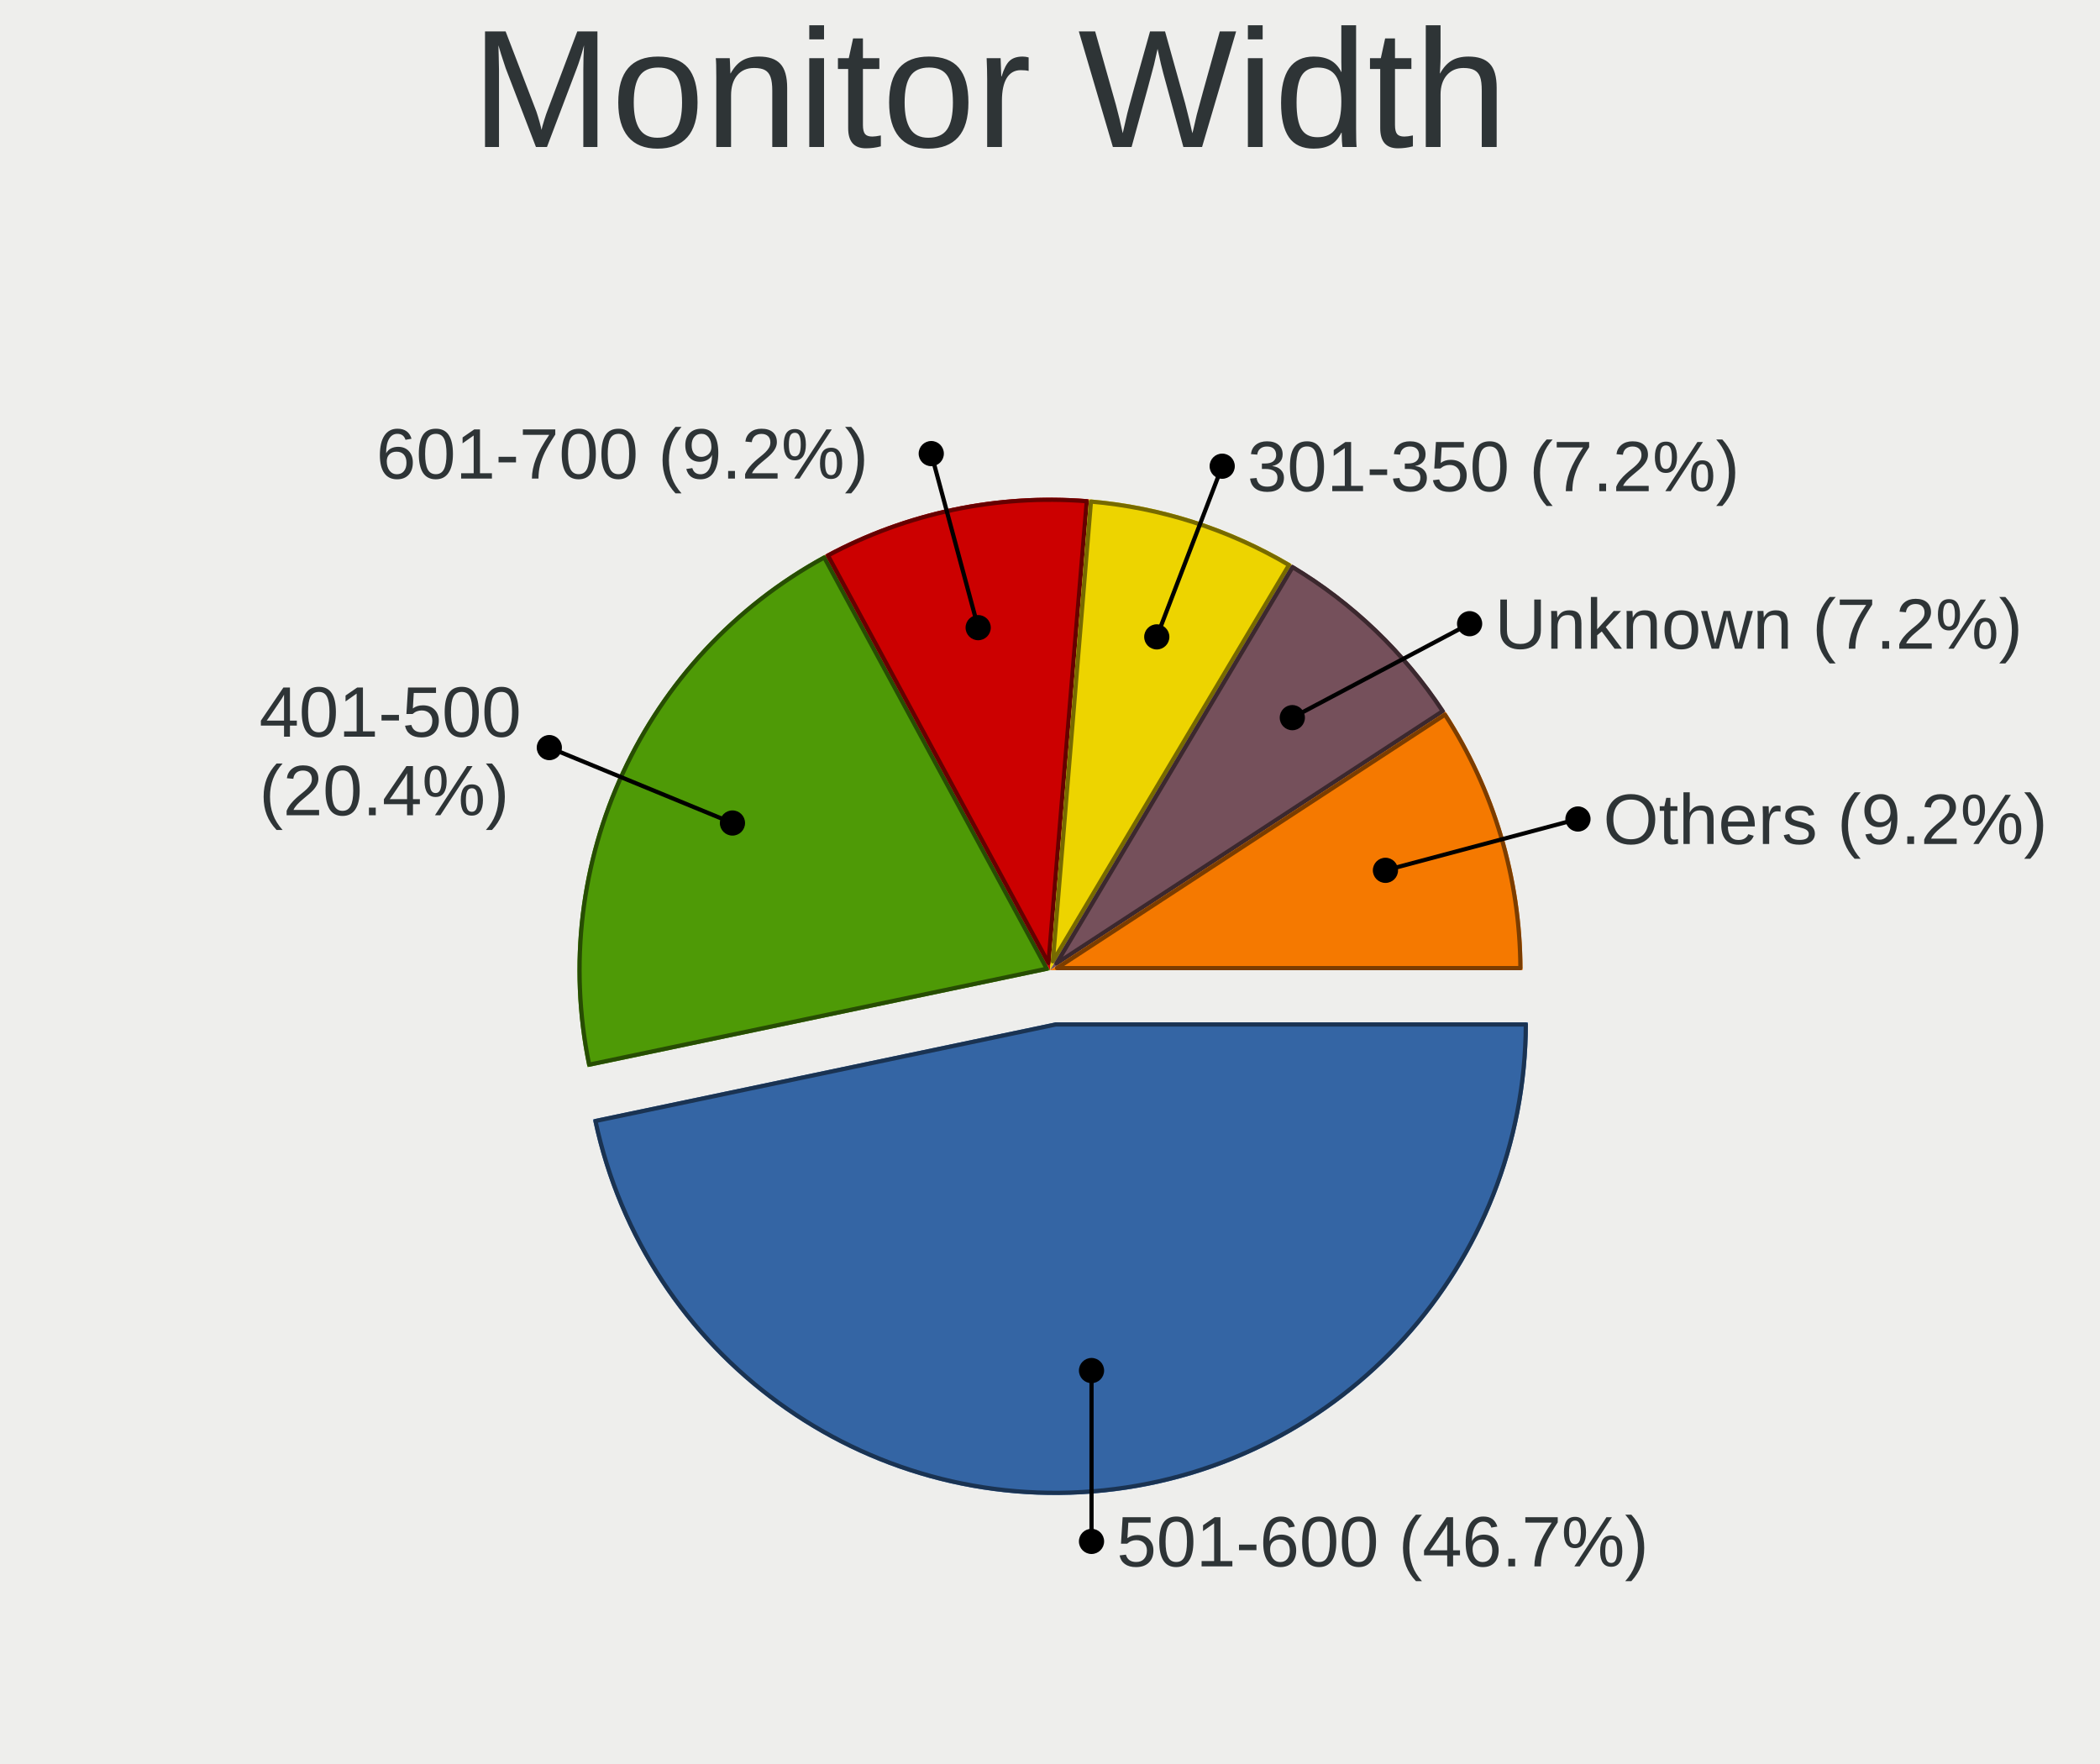
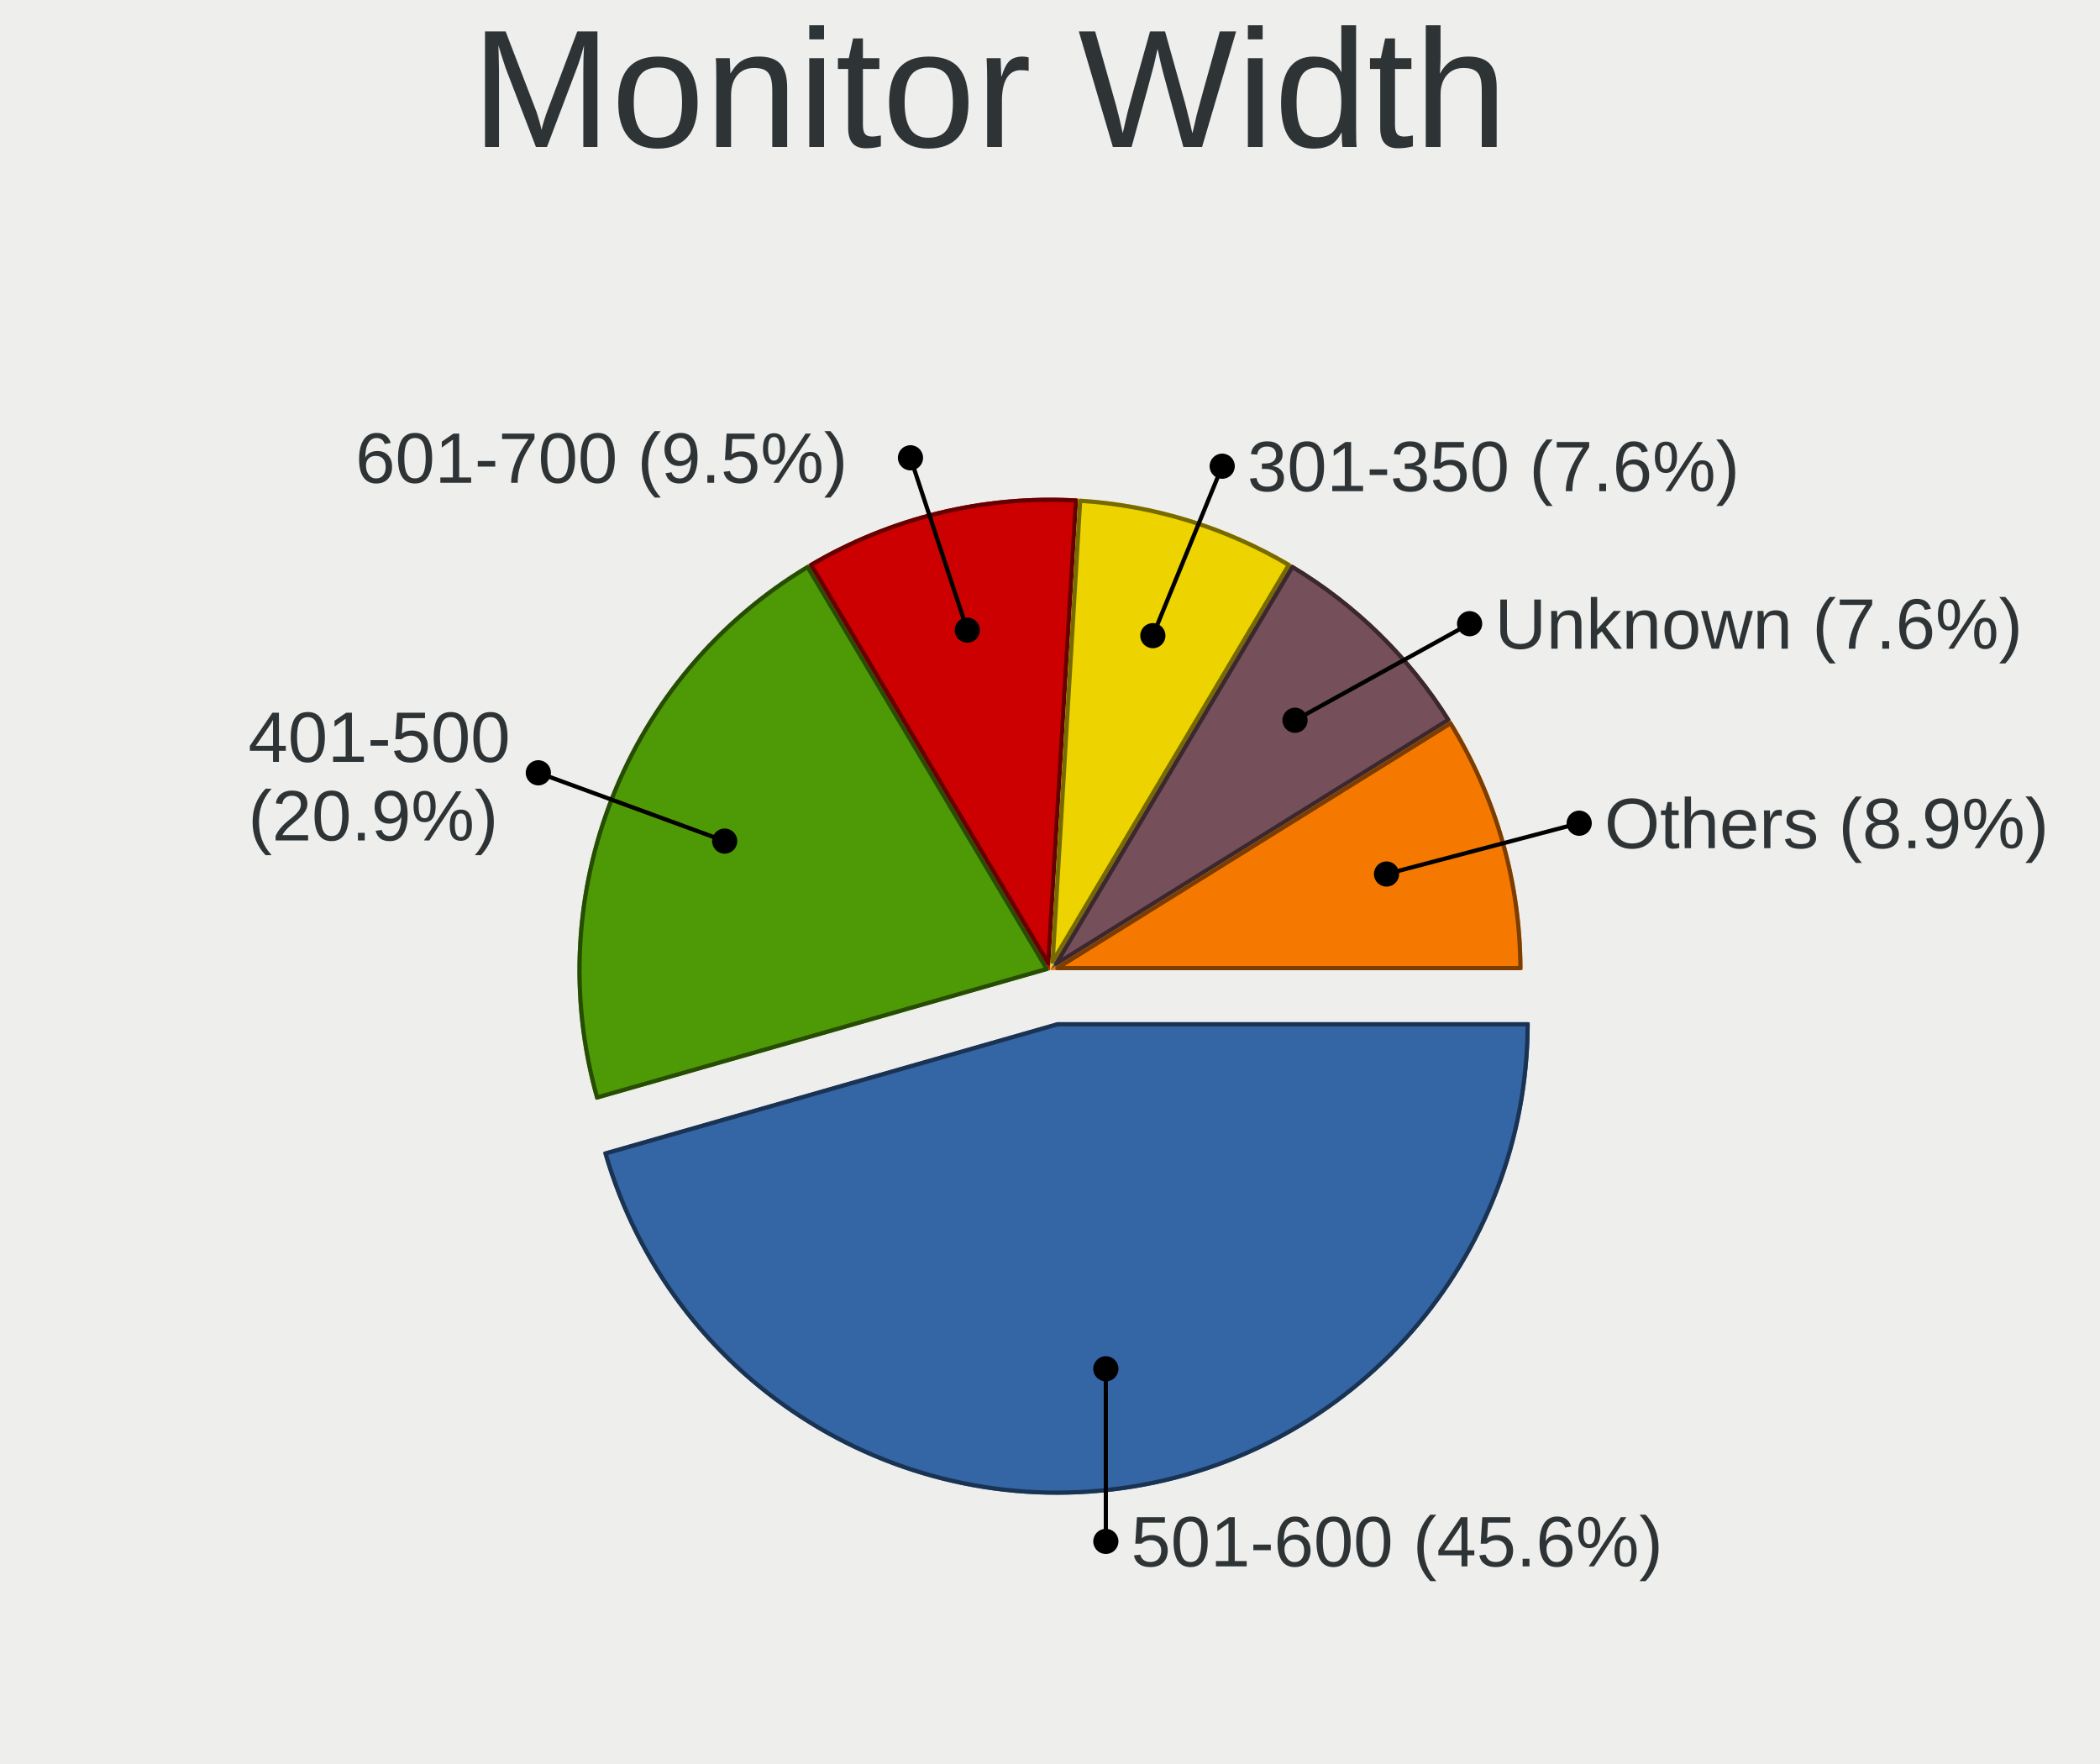
<svg xmlns="http://www.w3.org/2000/svg" width="500" height="420" version="1.0" id="ezcGraph">
  <defs />
  <g id="ezcGraphChart" color-rendering="optimizeQuality" shape-rendering="geometricPrecision" text-rendering="optimizeLegibility">
    <path d=" M 0,420 L 0,0 L 500,0 L 500,420 L 0,420 z " style="fill: #eeeeec; fill-opacity: 1.00; stroke: none;" id="ezcGraphPolygon_1" />
    <path d=" M 0,42 L 0,0 L 500,0 L 500,42 L 0,42 z " style="fill: #000000; fill-opacity: 0.00; stroke: none;" id="ezcGraphPolygon_2" />
-     <path d="M 251.29,243.43 L 363.79,243.43 A 112.50,112.50 0 0,1 141.18,266.52 z" style="fill: #3465a4; fill-opacity: 1.00; stroke: none; cursor: pointer;" id="ezcGraphCircleSector_4" />
-     <path d="M 251.34,243.93 L 363.29,243.93 A 112.00,112.00 0 0,1 141.78,266.91 z" style="fill: none; stroke: #1a3352; stroke-width: 1; stroke-opacity: 1.00; stroke-linecap: round; stroke-linejoin: round;" id="ezcGraphCircleSector_5" />
-     <path d="M 250.00,231.00 L 139.89,254.09 A 112.50,112.50 0 0,1 196.46,132.06 z" style="fill: #4e9a06; fill-opacity: 1.00; stroke: none; cursor: pointer;" id="ezcGraphCircleSector_6" />
-     <path d="M 249.24,230.65 L 140.28,253.49 A 112.00,112.00 0 0,1 196.25,132.74 z" style="fill: none; stroke: #274d03; stroke-width: 1; stroke-opacity: 1.00; stroke-linecap: round; stroke-linejoin: round;" id="ezcGraphCircleSector_7" />
-     <path d="M 250.00,231.00 L 196.46,132.06 A 112.50,112.50 0 0,1 259.29,118.88 z" style="fill: #cc0000; fill-opacity: 1.00; stroke: none; cursor: pointer;" id="ezcGraphCircleSector_8" />
-     <path d="M 249.64,229.28 L 197.13,132.26 A 112.00,112.00 0 0,1 258.75,119.34 z" style="fill: none; stroke: #660000; stroke-width: 1; stroke-opacity: 1.00; stroke-linecap: round; stroke-linejoin: round;" id="ezcGraphCircleSector_9" />
-     <path d="M 250.00,231.00 L 259.29,118.88 A 112.50,112.50 0 0,1 307.59,134.36 z" style="fill: #edd400; fill-opacity: 1.00; stroke: none; cursor: pointer;" id="ezcGraphCircleSector_10" />
-     <path d="M 250.68,228.89 L 259.75,119.42 A 112.00,112.00 0 0,1 306.90,134.53 z" style="fill: none; stroke: #776a00; stroke-width: 1; stroke-opacity: 1.00; stroke-linecap: round; stroke-linejoin: round;" id="ezcGraphCircleSector_11" />
-     <path d="M 250.00,231.00 L 307.59,134.36 A 112.50,112.50 0 0,1 344.18,169.47 z" style="fill: #75505b; fill-opacity: 1.00; stroke: none; cursor: pointer;" id="ezcGraphCircleSector_12" />
-     <path d="M 251.54,229.40 L 307.76,135.04 A 112.00,112.00 0 0,1 343.49,169.32 z" style="fill: none; stroke: #3b282e; stroke-width: 1; stroke-opacity: 1.00; stroke-linecap: round; stroke-linejoin: round;" id="ezcGraphCircleSector_13" />
-     <path d="M 250.00,231.00 L 344.18,169.47 A 112.50,112.50 0 0,1 362.50,231.00 z" style="fill: #f57900; fill-opacity: 1.00; stroke: none;" id="ezcGraphCircleSector_14" />
-     <path d="M 251.68,230.50 L 344.04,170.16 A 112.00,112.00 0 0,1 362.00,230.50 z" style="fill: none; stroke: #7b3d00; stroke-width: 1; stroke-opacity: 1.00; stroke-linecap: round; stroke-linejoin: round;" id="ezcGraphCircleSector_15" />
-     <path d=" M 232.899,149.44 L 221.729,108" style="fill: none; stroke: #000000; stroke-width: 1; stroke-opacity: 1.00; stroke-linecap: round; stroke-linejoin: round;" id="ezcGraphLine_16" />
-     <ellipse cx="232.899" cy="149.44" rx="3" ry="3" style="fill: #000000; fill-opacity: 1.00; stroke: none;" id="ezcGraphCircle_17" />
-     <ellipse cx="221.729" cy="108" rx="3" ry="3" style="fill: #000000; fill-opacity: 1.00; stroke: none;" id="ezcGraphCircle_18" />
-     <path d=" M 174.394,195.955 L 130.792,178" style="fill: none; stroke: #000000; stroke-width: 1; stroke-opacity: 1.00; stroke-linecap: round; stroke-linejoin: round;" id="ezcGraphLine_20" />
-     <ellipse cx="174.394" cy="195.955" rx="3" ry="3" style="fill: #000000; fill-opacity: 1.00; stroke: none;" id="ezcGraphCircle_21" />
-     <ellipse cx="130.792" cy="178" rx="3" ry="3" style="fill: #000000; fill-opacity: 1.00; stroke: none;" id="ezcGraphCircle_22" />
-     <path d=" M 275.424,151.639 L 291,111" style="fill: none; stroke: #000000; stroke-width: 1; stroke-opacity: 1.00; stroke-linecap: round; stroke-linejoin: round;" id="ezcGraphLine_24" />
-     <ellipse cx="275.424" cy="151.639" rx="3" ry="3" style="fill: #000000; fill-opacity: 1.00; stroke: none;" id="ezcGraphCircle_25" />
+     <path d="M 251.73,243.38 L 364.23,243.38 A 112.50,112.50 0 0,1 143.56,274.29 z" style="fill: #3465a4; fill-opacity: 1.00; stroke: none; cursor: pointer;" id="ezcGraphCircleSector_4" />
+     <path d="M 251.80,243.88 L 363.73,243.88 A 112.00,112.00 0 0,1 144.18,274.64 z" style="fill: none; stroke: #1a3352; stroke-width: 1; stroke-opacity: 1.00; stroke-linecap: round; stroke-linejoin: round;" id="ezcGraphCircleSector_5" />
+     <path d="M 250.00,231.00 L 141.83,261.91 A 112.50,112.50 0 0,1 192.46,134.33 z" style="fill: #4e9a06; fill-opacity: 1.00; stroke: none; cursor: pointer;" id="ezcGraphCircleSector_6" />
+     <path d="M 249.24,230.70 L 142.17,261.30 A 112.00,112.00 0 0,1 192.29,135.01 z" style="fill: none; stroke: #274d03; stroke-width: 1; stroke-opacity: 1.00; stroke-linecap: round; stroke-linejoin: round;" id="ezcGraphCircleSector_7" />
+     <path d="M 250.00,231.00 L 192.46,134.33 A 112.50,112.50 0 0,1 256.71,118.70 z" style="fill: #cc0000; fill-opacity: 1.00; stroke: none; cursor: pointer;" id="ezcGraphCircleSector_8" />
+     <path d="M 249.60,229.35 L 193.15,134.50 A 112.00,112.00 0 0,1 256.18,119.17 z" style="fill: none; stroke: #660000; stroke-width: 1; stroke-opacity: 1.00; stroke-linecap: round; stroke-linejoin: round;" id="ezcGraphCircleSector_9" />
+     <path d="M 250.00,231.00 L 256.71,118.70 A 112.50,112.50 0 0,1 307.54,134.33 z" style="fill: #edd400; fill-opacity: 1.00; stroke: none; cursor: pointer;" id="ezcGraphCircleSector_10" />
+     <path d="M 250.62,228.98 L 257.18,119.23 A 112.00,112.00 0 0,1 306.85,134.50 z" style="fill: none; stroke: #776a00; stroke-width: 1; stroke-opacity: 1.00; stroke-linecap: round; stroke-linejoin: round;" id="ezcGraphCircleSector_11" />
+     <path d="M 250.00,231.00 L 307.54,134.33 A 112.50,112.50 0 0,1 345.51,171.55 z" style="fill: #75505b; fill-opacity: 1.00; stroke: none; cursor: pointer;" id="ezcGraphCircleSector_12" />
+     <path d="M 251.48,229.49 L 307.71,135.01 A 112.00,112.00 0 0,1 344.82,171.39 z" style="fill: none; stroke: #3b282e; stroke-width: 1; stroke-opacity: 1.00; stroke-linecap: round; stroke-linejoin: round;" id="ezcGraphCircleSector_13" />
+     <path d="M 250.00,231.00 L 345.51,171.55 A 112.50,112.50 0 0,1 362.50,231.00 z" style="fill: #f57900; fill-opacity: 1.00; stroke: none;" id="ezcGraphCircleSector_14" />
+     <path d="M 251.75,230.50 L 345.35,172.24 A 112.00,112.00 0 0,1 362.00,230.50 z" style="fill: none; stroke: #7b3d00; stroke-width: 1; stroke-opacity: 1.00; stroke-linecap: round; stroke-linejoin: round;" id="ezcGraphCircleSector_15" />
+     <path d=" M 230.305,150.028 L 216.779,109" style="fill: none; stroke: #000000; stroke-width: 1; stroke-opacity: 1.00; stroke-linecap: round; stroke-linejoin: round;" id="ezcGraphLine_16" />
+     <ellipse cx="230.305" cy="150.028" rx="3" ry="3" style="fill: #000000; fill-opacity: 1.00; stroke: none;" id="ezcGraphCircle_17" />
+     <ellipse cx="216.779" cy="109" rx="3" ry="3" style="fill: #000000; fill-opacity: 1.00; stroke: none;" id="ezcGraphCircle_18" />
+     <path d=" M 172.543,200.261 L 128.173,184" style="fill: none; stroke: #000000; stroke-width: 1; stroke-opacity: 1.00; stroke-linecap: round; stroke-linejoin: round;" id="ezcGraphLine_20" />
+     <ellipse cx="172.543" cy="200.261" rx="3" ry="3" style="fill: #000000; fill-opacity: 1.00; stroke: none;" id="ezcGraphCircle_21" />
+     <ellipse cx="128.173" cy="184" rx="3" ry="3" style="fill: #000000; fill-opacity: 1.00; stroke: none;" id="ezcGraphCircle_22" />
+     <path d=" M 274.488,151.346 L 291,111" style="fill: none; stroke: #000000; stroke-width: 1; stroke-opacity: 1.00; stroke-linecap: round; stroke-linejoin: round;" id="ezcGraphLine_24" />
+     <ellipse cx="274.488" cy="151.346" rx="3" ry="3" style="fill: #000000; fill-opacity: 1.00; stroke: none;" id="ezcGraphCircle_25" />
    <ellipse cx="291" cy="111" rx="3" ry="3" style="fill: #000000; fill-opacity: 1.00; stroke: none;" id="ezcGraphCircle_26" />
-     <path d=" M 307.695,170.869 L 349.908,148.5" style="fill: none; stroke: #000000; stroke-width: 1; stroke-opacity: 1.00; stroke-linecap: round; stroke-linejoin: round;" id="ezcGraphLine_28" />
-     <ellipse cx="307.695" cy="170.869" rx="3" ry="3" style="fill: #000000; fill-opacity: 1.00; stroke: none;" id="ezcGraphCircle_29" />
+     <path d=" M 308.337,171.492 L 349.908,148.5" style="fill: none; stroke: #000000; stroke-width: 1; stroke-opacity: 1.00; stroke-linecap: round; stroke-linejoin: round;" id="ezcGraphLine_28" />
+     <ellipse cx="308.337" cy="171.492" rx="3" ry="3" style="fill: #000000; fill-opacity: 1.00; stroke: none;" id="ezcGraphCircle_29" />
    <ellipse cx="349.908" cy="148.5" rx="3" ry="3" style="fill: #000000; fill-opacity: 1.00; stroke: none;" id="ezcGraphCircle_30" />
-     <path d=" M 329.869,207.222 L 375.704,195" style="fill: none; stroke: #000000; stroke-width: 1; stroke-opacity: 1.00; stroke-linecap: round; stroke-linejoin: round;" id="ezcGraphLine_32" />
-     <ellipse cx="329.869" cy="207.222" rx="3" ry="3" style="fill: #000000; fill-opacity: 1.00; stroke: none;" id="ezcGraphCircle_33" />
-     <ellipse cx="375.704" cy="195" rx="3" ry="3" style="fill: #000000; fill-opacity: 1.00; stroke: none;" id="ezcGraphCircle_34" />
-     <path d=" M 259.886,326.322 L 259.886,367" style="fill: none; stroke: #000000; stroke-width: 1; stroke-opacity: 1.00; stroke-linecap: round; stroke-linejoin: round;" id="ezcGraphLine_36" />
-     <ellipse cx="259.886" cy="326.322" rx="3" ry="3" style="fill: #000000; fill-opacity: 1.00; stroke: none;" id="ezcGraphCircle_37" />
-     <ellipse cx="259.886" cy="367" rx="3" ry="3" style="fill: #000000; fill-opacity: 1.00; stroke: none;" id="ezcGraphCircle_38" />
+     <path d=" M 330.125,208.101 L 376,196" style="fill: none; stroke: #000000; stroke-width: 1; stroke-opacity: 1.00; stroke-linecap: round; stroke-linejoin: round;" id="ezcGraphLine_32" />
+     <ellipse cx="330.125" cy="208.101" rx="3" ry="3" style="fill: #000000; fill-opacity: 1.00; stroke: none;" id="ezcGraphCircle_33" />
+     <ellipse cx="376" cy="196" rx="3" ry="3" style="fill: #000000; fill-opacity: 1.00; stroke: none;" id="ezcGraphCircle_34" />
+     <path d=" M 263.296,325.907 L 263.296,367" style="fill: none; stroke: #000000; stroke-width: 1; stroke-opacity: 1.00; stroke-linecap: round; stroke-linejoin: round;" id="ezcGraphLine_36" />
+     <ellipse cx="263.296" cy="325.907" rx="3" ry="3" style="fill: #000000; fill-opacity: 1.00; stroke: none;" id="ezcGraphCircle_37" />
+     <ellipse cx="263.296" cy="367" rx="3" ry="3" style="fill: #000000; fill-opacity: 1.00; stroke: none;" id="ezcGraphCircle_38" />
    <g id="ezcGraphTextBox_3">
      <path d=" M 111.7,42 L 111.7,0.5 L 388.8,0.5 L 388.8,42 L 111.7,42 z " style="fill: #ffffff; fill-opacity: 0.00; stroke: none;" id="ezcGraphPolygon_40" />
      <text id="ezcGraphTextBox_3_text" x="112.2" text-length="275.6px" y="35" style="font-size: 40px; font-family: 'Arial'; fill: #2e3436; fill-opacity: 1.00; stroke: none;">Monitor Width</text>
    </g>
    <g id="ezcGraphTextBox_19" style=" cursor: pointer;">
-       <path d=" M 89.089,117.5 L 89.089,99 L 216.729,99 L 216.729,117.5 L 89.089,117.5 z " style="fill: #ffffff; fill-opacity: 0.00; stroke: none;" id="ezcGraphPolygon_41" />
-       <text id="ezcGraphTextBox_19_text" x="89.589" text-length="126.14px" y="113.95" style="font-size: 17px; font-family: 'Arial'; fill: #2e3436; fill-opacity: 1.00; stroke: none;">601-700 (9.2%)</text>
+       <path d=" M 84.139,118.5 L 84.139,100 L 211.779,100 L 211.779,118.5 L 84.139,118.5 z " style="fill: #ffffff; fill-opacity: 0.00; stroke: none;" id="ezcGraphPolygon_41" />
+       <text id="ezcGraphTextBox_19_text" x="84.639" text-length="126.14px" y="114.95" style="font-size: 17px; font-family: 'Arial'; fill: #2e3436; fill-opacity: 1.00; stroke: none;">601-700 (9.5%)</text>
    </g>
    <g id="ezcGraphTextBox_23" style=" cursor: pointer;">
-       <path d=" M 61.222,196.05 L 61.222,160.45 L 125.792,160.45 L 125.792,196.05 L 61.222,196.05 z " style="fill: #ffffff; fill-opacity: 0.00; stroke: none;" id="ezcGraphPolygon_42" />
-       <text id="ezcGraphTextBox_23_text" x="61.722" text-length="63.07px" y="175.4" style="font-size: 17px; font-family: 'Arial'; fill: #2e3436; fill-opacity: 1.00; stroke: none;">401-500</text>
-       <text id="ezcGraphTextBox_23_text" x="61.722" text-length="63.07px" y="194.1" style="font-size: 17px; font-family: 'Arial'; fill: #2e3436; fill-opacity: 1.00; stroke: none;">(20.4%)</text>
+       <path d=" M 58.602,202.05 L 58.602,166.45 L 123.172,166.45 L 123.172,202.05 L 58.602,202.05 z " style="fill: #ffffff; fill-opacity: 0.00; stroke: none;" id="ezcGraphPolygon_42" />
+       <text id="ezcGraphTextBox_23_text" x="59.102" text-length="63.07px" y="181.4" style="font-size: 17px; font-family: 'Arial'; fill: #2e3436; fill-opacity: 1.00; stroke: none;">401-500</text>
+       <text id="ezcGraphTextBox_23_text" x="59.102" text-length="63.07px" y="200.1" style="font-size: 17px; font-family: 'Arial'; fill: #2e3436; fill-opacity: 1.00; stroke: none;">(20.9%)</text>
    </g>
    <g id="ezcGraphTextBox_27" style=" cursor: pointer;">
      <path d=" M 296.5,120.5 L 296.5,102 L 424.14,102 L 424.14,120.5 L 296.5,120.5 z " style="fill: #ffffff; fill-opacity: 0.00; stroke: none;" id="ezcGraphPolygon_43" />
-       <text id="ezcGraphTextBox_27_text" x="297" text-length="126.14px" y="116.95" style="font-size: 17px; font-family: 'Arial'; fill: #2e3436; fill-opacity: 1.00; stroke: none;">301-350 (7.2%)</text>
+       <text id="ezcGraphTextBox_27_text" x="297" text-length="126.14px" y="116.95" style="font-size: 17px; font-family: 'Arial'; fill: #2e3436; fill-opacity: 1.00; stroke: none;">301-350 (7.6%)</text>
    </g>
    <g id="ezcGraphTextBox_31" style=" cursor: pointer;">
      <path d=" M 355.408,158 L 355.408,139.5 L 483.048,139.5 L 483.048,158 L 355.408,158 z " style="fill: #ffffff; fill-opacity: 0.00; stroke: none;" id="ezcGraphPolygon_44" />
-       <text id="ezcGraphTextBox_31_text" x="355.908" text-length="126.14px" y="154.45" style="font-size: 17px; font-family: 'Arial'; fill: #2e3436; fill-opacity: 1.00; stroke: none;">Unknown (7.2%)</text>
+       <text id="ezcGraphTextBox_31_text" x="355.908" text-length="126.14px" y="154.45" style="font-size: 17px; font-family: 'Arial'; fill: #2e3436; fill-opacity: 1.00; stroke: none;">Unknown (7.6%)</text>
    </g>
    <g id="ezcGraphTextBox_35">
-       <path d=" M 381.204,204.5 L 381.204,186 L 499.834,186 L 499.834,204.5 L 381.204,204.5 z " style="fill: #ffffff; fill-opacity: 0.00; stroke: none;" id="ezcGraphPolygon_45" />
-       <text id="ezcGraphTextBox_35_text" x="381.704" text-length="117.13px" y="200.95" style="font-size: 17px; font-family: 'Arial'; fill: #2e3436; fill-opacity: 1.00; stroke: none;">Others (9.2%)</text>
+       <path d=" M 381.5,205.5 L 381.5,187 L 500.13,187 L 500.13,205.5 L 381.5,205.5 z " style="fill: #ffffff; fill-opacity: 0.00; stroke: none;" id="ezcGraphPolygon_45" />
+       <text id="ezcGraphTextBox_35_text" x="382" text-length="117.13px" y="201.95" style="font-size: 17px; font-family: 'Arial'; fill: #2e3436; fill-opacity: 1.00; stroke: none;">Others (8.9%)</text>
    </g>
    <g id="ezcGraphTextBox_39" style=" cursor: pointer;">
-       <path d=" M 265.386,376.5 L 265.386,358 L 402.036,358 L 402.036,376.5 L 265.386,376.5 z " style="fill: #ffffff; fill-opacity: 0.00; stroke: none;" id="ezcGraphPolygon_46" />
-       <text id="ezcGraphTextBox_39_text" x="265.886" text-length="135.15px" y="372.95" style="font-size: 17px; font-family: 'Arial'; fill: #2e3436; fill-opacity: 1.00; stroke: none;">501-600 (46.7%)</text>
+       <path d=" M 268.796,376.5 L 268.796,358 L 405.445,358 L 405.445,376.5 L 268.796,376.5 z " style="fill: #ffffff; fill-opacity: 0.00; stroke: none;" id="ezcGraphPolygon_46" />
+       <text id="ezcGraphTextBox_39_text" x="269.296" text-length="135.15px" y="372.95" style="font-size: 17px; font-family: 'Arial'; fill: #2e3436; fill-opacity: 1.00; stroke: none;">501-600 (45.6%)</text>
    </g>
  </g>
</svg>
